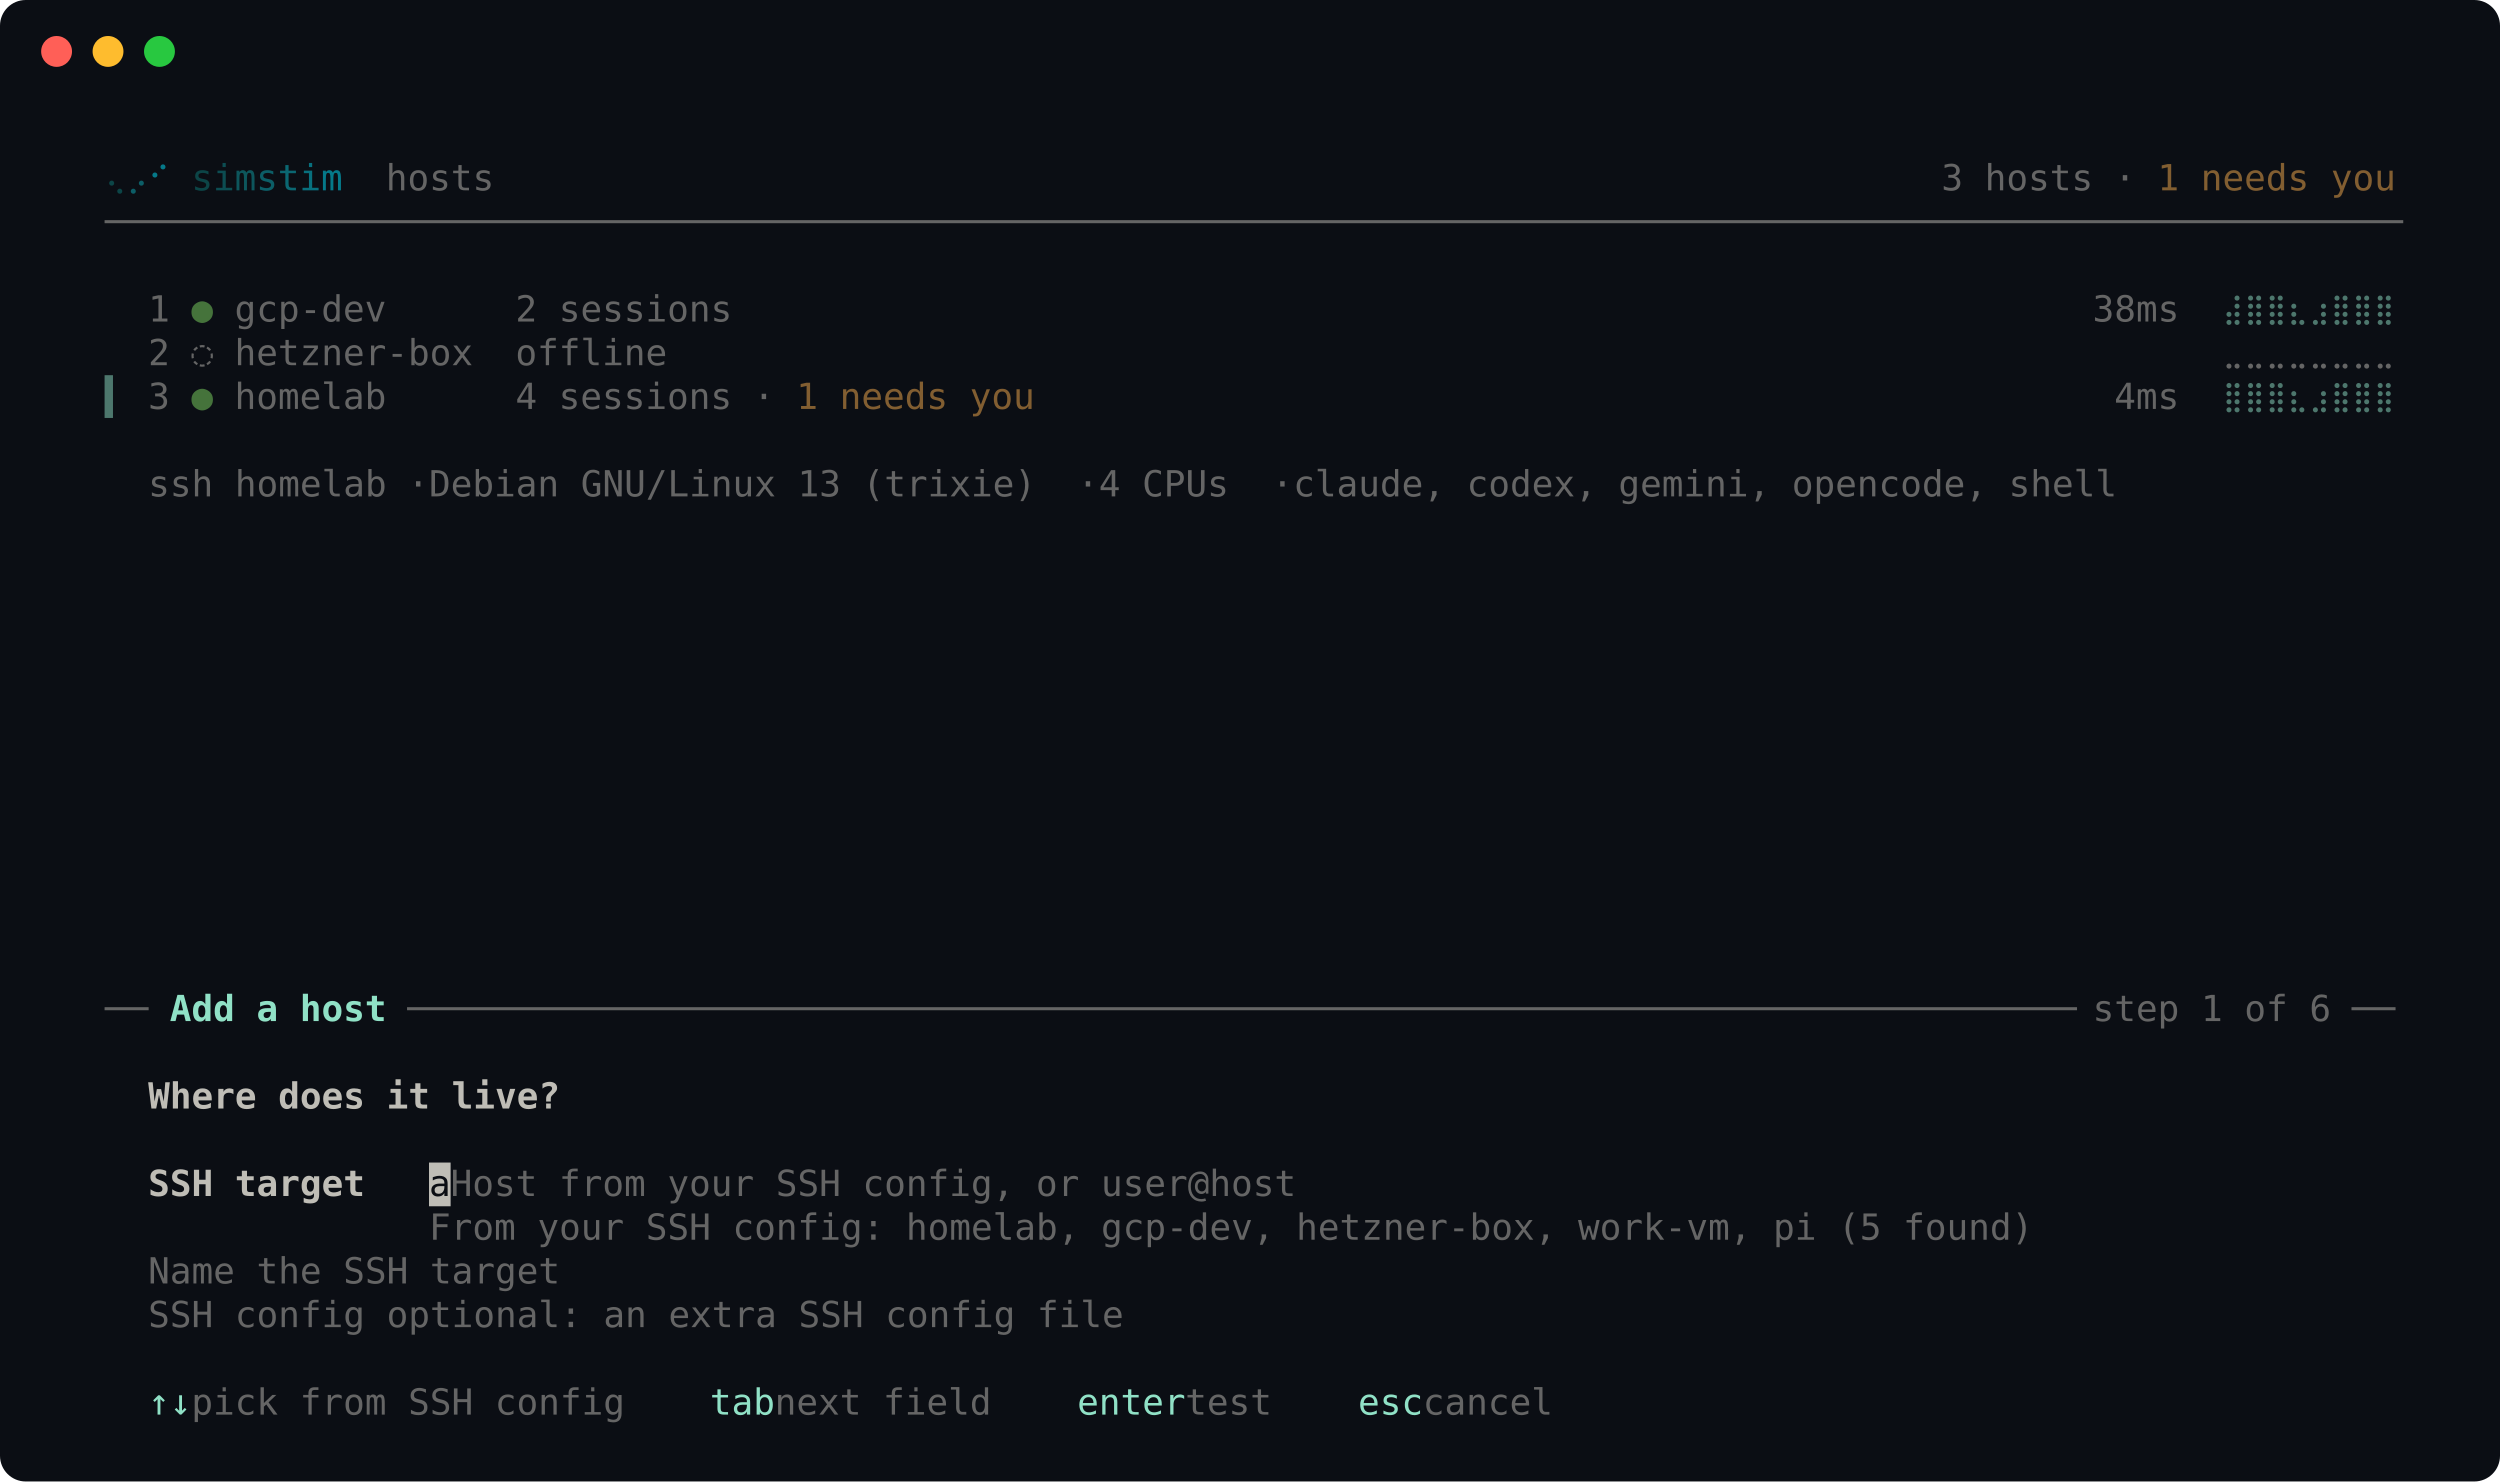
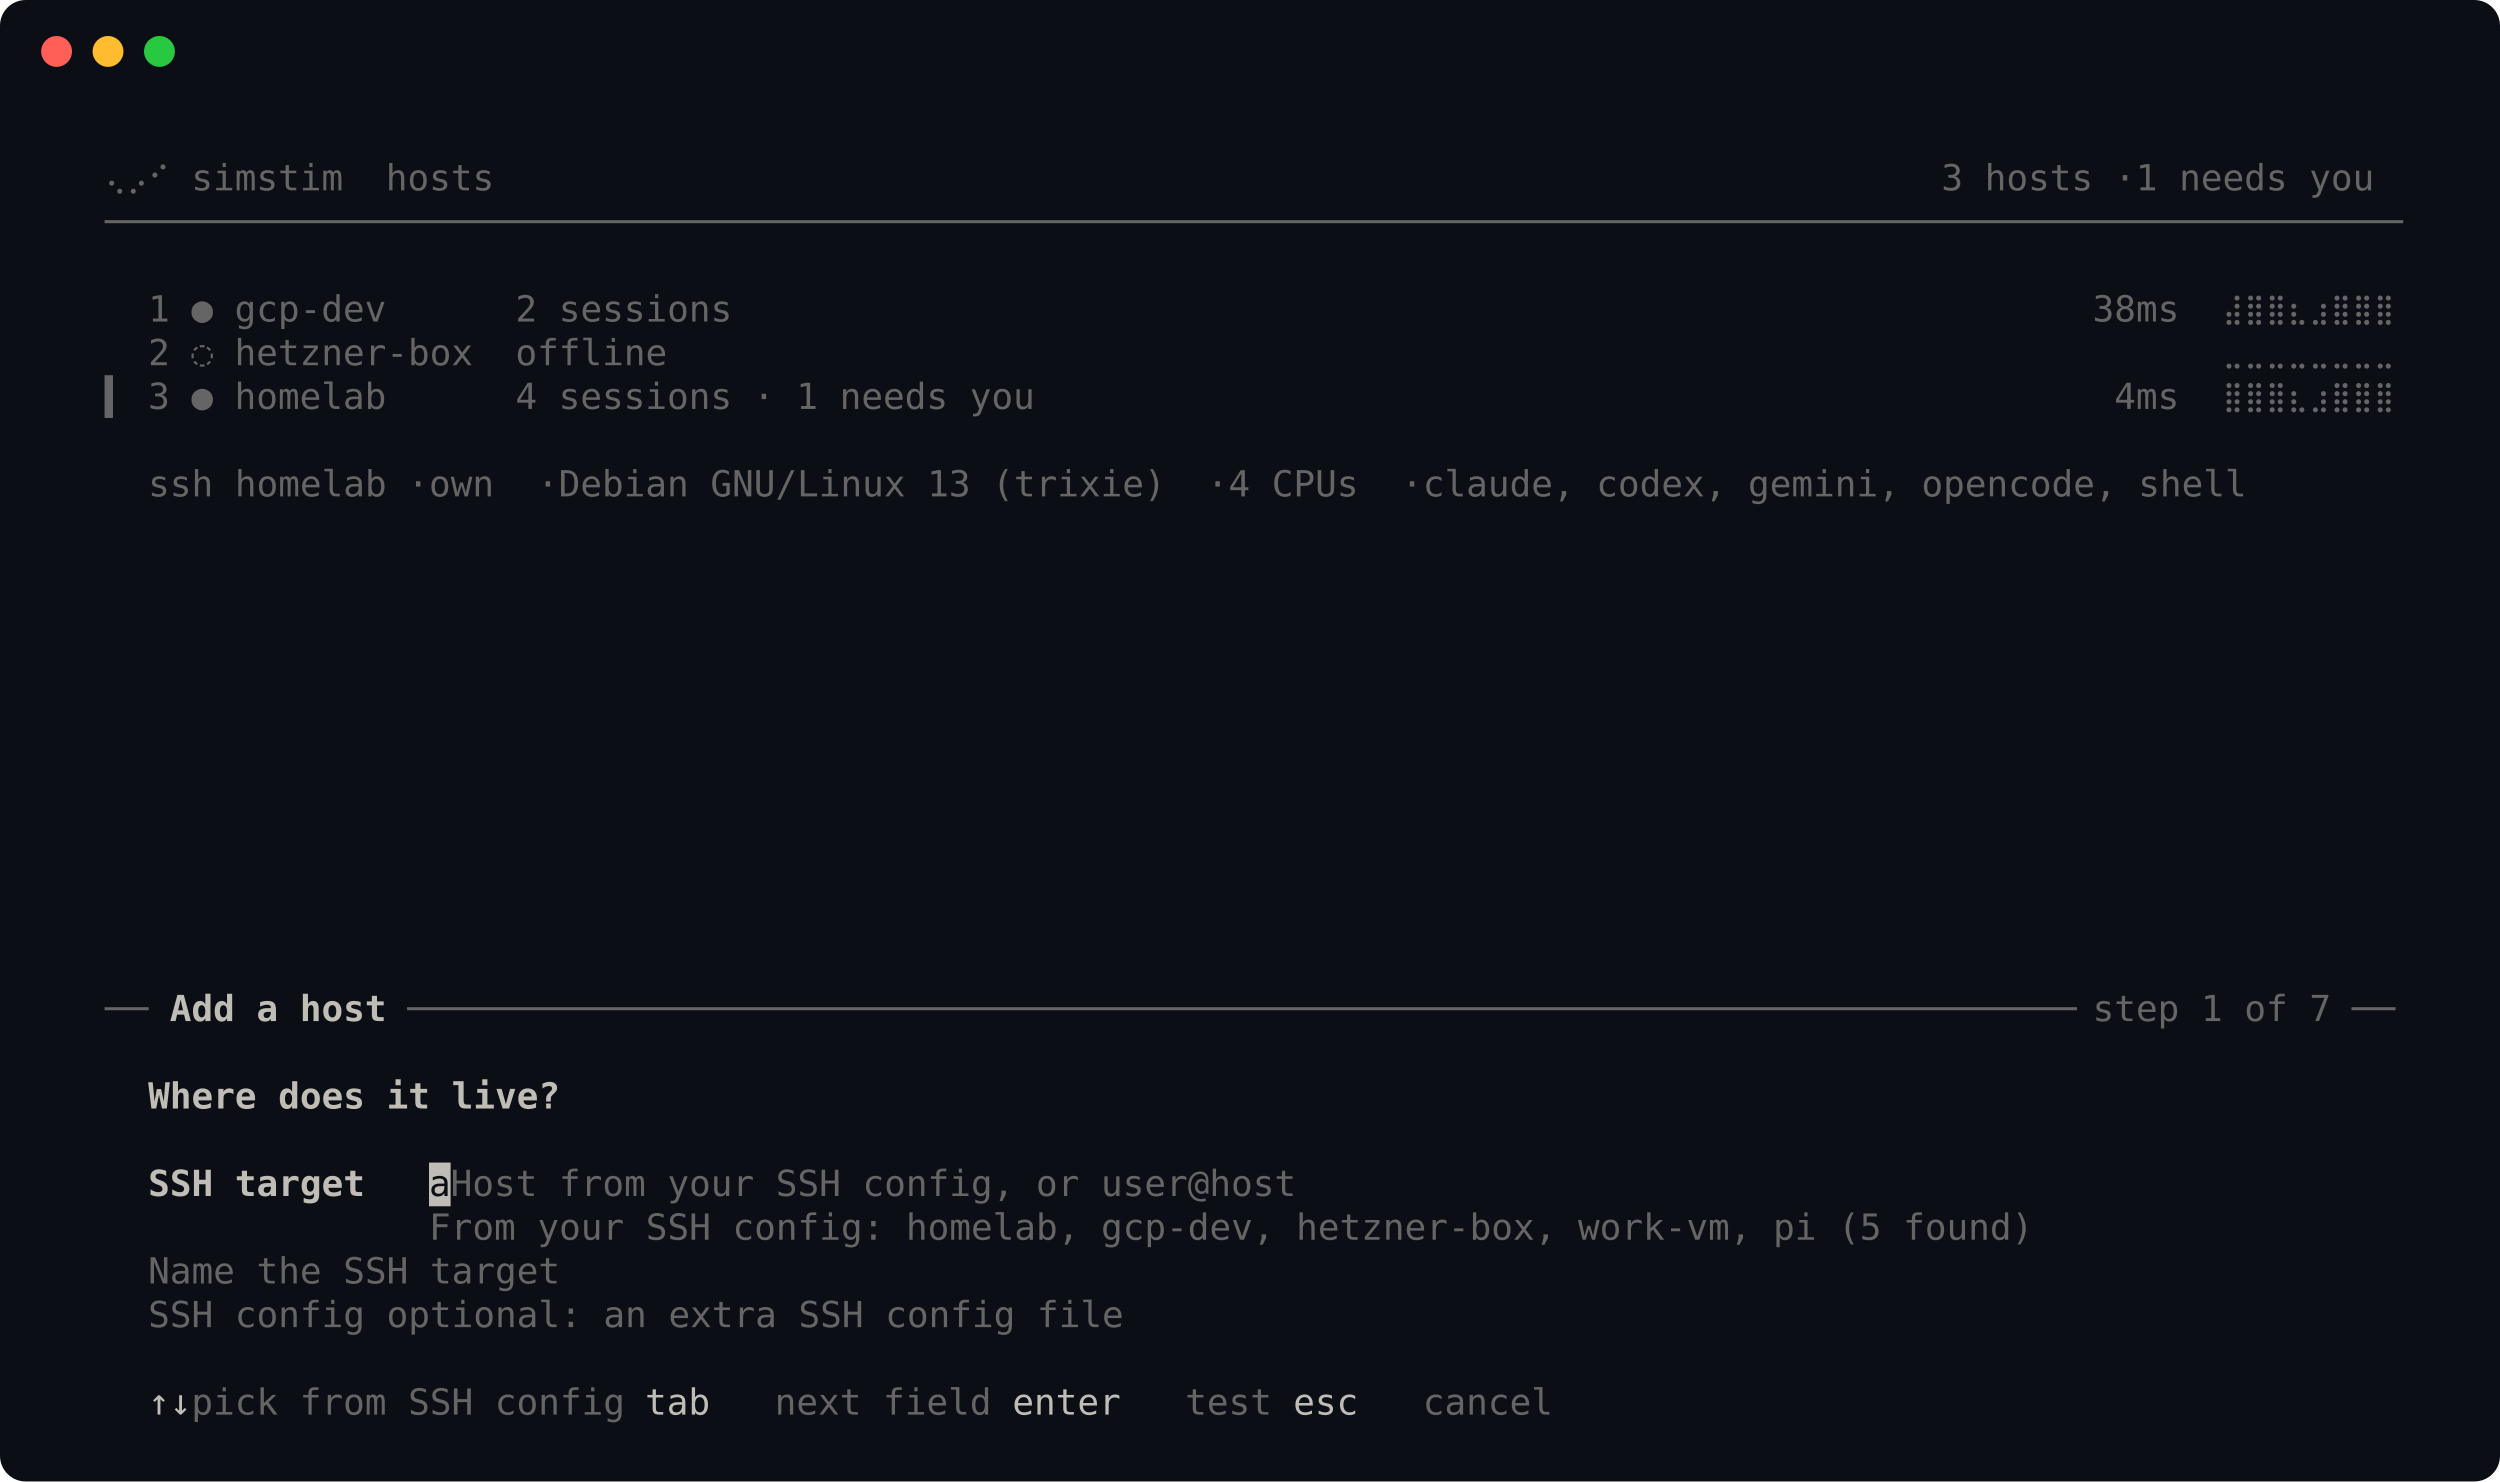
<svg xmlns="http://www.w3.org/2000/svg" width="972" height="576" viewBox="0 0 972 576">
  <style>text{font-family:"JetBrains Mono","SF Mono",Menlo,Consolas,"DejaVu Sans Mono",monospace;font-size:14px;white-space:pre}</style>
  <rect width="972" height="576" rx="10" fill="#0B0E14" />
  <circle cx="22" cy="20" r="6" fill="#FF5F57" />
  <circle cx="42" cy="20" r="6" fill="#FEBC2E" />
  <circle cx="62" cy="20" r="6" fill="#28C840" />
-   <text x="40.8" y="74.0" textLength="8.4" fill="#0C4547">⢄</text>
-   <text x="49.2" y="74.0" textLength="8.4" fill="#0C5E67">⡠</text>
-   <text x="57.6" y="74.0" textLength="8.4" fill="#057989">⠊</text>
-   <text x="74.4" y="74.0" textLength="8.4" fill="#0C4547">s</text>
-   <text x="82.8" y="74.0" textLength="8.4" fill="#0C4D52">i</text>
-   <text x="91.2" y="74.0" textLength="8.4" fill="#0D565C">m</text>
-   <text x="99.6" y="74.0" textLength="8.4" fill="#0C5E67">s</text>
-   <text x="108.0" y="74.0" textLength="8.4" fill="#0B6772">t</text>
-   <text x="116.4" y="74.0" textLength="8.4" fill="#08707E">i</text>
-   <text x="124.8" y="74.0" textLength="8.4" fill="#057989">m</text>
+   <text x="40.8" y="74.0" textLength="8.4" fill="#656565">⢄</text>
+   <text x="49.2" y="74.0" textLength="8.4" fill="#656565">⡠</text>
+   <text x="57.6" y="74.0" textLength="8.4" fill="#656565">⠊</text>
+   <text x="74.4" y="74.0" textLength="58.8" fill="#656565">simstim</text>
  <text x="150.0" y="74.0" textLength="42.0" fill="#656565">hosts</text>
  <text x="754.8" y="74.0" textLength="67.2" fill="#656565">3 hosts </text>
  <text x="822.0" y="74.0" textLength="8.4" fill="#656565">·</text>
-   <text x="838.8" y="74.0" textLength="92.4" fill="#825E31">1 needs you</text>
+   <text x="830.4" y="74.0" textLength="100.8" fill="#656565"> 1 needs you</text>
  <text x="40.8" y="91.0" textLength="890.4" fill="#656565">──────────────────────────────────────────────────────────────────────────────────────────────────────────</text>
  <text x="57.6" y="125.0" textLength="8.4" fill="#656565">1</text>
-   <text x="74.4" y="125.0" textLength="8.4" fill="#45733B">●</text>
+   <text x="74.4" y="125.0" textLength="8.4" fill="#656565">●</text>
  <text x="91.2" y="125.0" textLength="58.8" fill="#656565">gcp-dev</text>
  <text x="200.4" y="125.0" textLength="84.0" fill="#656565">2 sessions</text>
  <text x="813.6" y="125.0" textLength="33.6" fill="#656565">38ms</text>
-   <text x="864.0" y="125.0" textLength="8.4" fill="#4D776D">⣼</text>
-   <text x="872.4" y="125.0" textLength="8.4" fill="#4D776D">⣿</text>
-   <text x="880.8" y="125.0" textLength="8.4" fill="#4D776D">⣿</text>
-   <text x="889.2" y="125.0" textLength="8.4" fill="#4D776D">⣆</text>
-   <text x="897.6" y="125.0" textLength="8.4" fill="#4D776D">⣰</text>
-   <text x="906.0" y="125.0" textLength="8.4" fill="#4D776D">⣿</text>
-   <text x="914.4" y="125.0" textLength="8.4" fill="#4D776D">⣿</text>
-   <text x="922.8" y="125.0" textLength="8.4" fill="#4D776D">⣿</text>
+   <text x="864.0" y="125.0" textLength="8.4" fill="#656565">⣼</text>
+   <text x="872.4" y="125.0" textLength="8.4" fill="#656565">⣿</text>
+   <text x="880.8" y="125.0" textLength="8.4" fill="#656565">⣿</text>
+   <text x="889.2" y="125.0" textLength="8.4" fill="#656565">⣆</text>
+   <text x="897.6" y="125.0" textLength="8.4" fill="#656565">⣰</text>
+   <text x="906.0" y="125.0" textLength="8.4" fill="#656565">⣿</text>
+   <text x="914.4" y="125.0" textLength="8.4" fill="#656565">⣿</text>
+   <text x="922.8" y="125.0" textLength="8.4" fill="#656565">⣿</text>
  <text x="57.6" y="142.0" textLength="8.4" fill="#656565">2</text>
  <text x="74.4" y="142.0" textLength="8.4" fill="#656565">◌</text>
  <text x="91.2" y="142.0" textLength="92.4" fill="#656565">hetzner-box</text>
  <text x="200.4" y="142.0" textLength="58.8" fill="#656565">offline</text>
  <text x="864.0" y="142.0" textLength="8.4" fill="#656565">⣀</text>
  <text x="872.4" y="142.0" textLength="8.4" fill="#656565">⣀</text>
  <text x="880.8" y="142.0" textLength="8.4" fill="#656565">⣀</text>
  <text x="889.2" y="142.0" textLength="8.4" fill="#656565">⣀</text>
  <text x="897.6" y="142.0" textLength="8.4" fill="#656565">⣀</text>
  <text x="906.0" y="142.0" textLength="8.4" fill="#656565">⣀</text>
  <text x="914.4" y="142.0" textLength="8.4" fill="#656565">⣀</text>
  <text x="922.8" y="142.0" textLength="8.4" fill="#656565">⣀</text>
-   <text x="40.8" y="159.0" textLength="8.4" fill="#4D776D">▍</text>
+   <text x="40.8" y="159.0" textLength="8.4" fill="#656565">▍</text>
  <text x="57.6" y="159.0" textLength="8.4" fill="#656565">3</text>
-   <text x="74.4" y="159.0" textLength="8.4" fill="#45733B">●</text>
+   <text x="74.4" y="159.0" textLength="8.4" fill="#656565">●</text>
  <text x="91.2" y="159.0" textLength="58.8" fill="#656565">homelab</text>
  <text x="200.4" y="159.0" textLength="8.4" fill="#656565">4</text>
  <text x="217.2" y="159.0" textLength="67.2" fill="#656565">sessions</text>
  <text x="292.8" y="159.0" textLength="8.4" fill="#656565">·</text>
-   <text x="309.6" y="159.0" textLength="92.4" fill="#825E31">1 needs you</text>
+   <text x="309.6" y="159.0" textLength="92.4" fill="#656565">1 needs you</text>
  <text x="822.0" y="159.0" textLength="25.2" fill="#656565">4ms</text>
-   <text x="864.0" y="159.0" textLength="8.4" fill="#4D776D">⣿</text>
-   <text x="872.4" y="159.0" textLength="8.4" fill="#4D776D">⣿</text>
-   <text x="880.8" y="159.0" textLength="8.4" fill="#4D776D">⣿</text>
-   <text x="889.2" y="159.0" textLength="8.4" fill="#4D776D">⣆</text>
-   <text x="897.6" y="159.0" textLength="8.4" fill="#4D776D">⣰</text>
-   <text x="906.0" y="159.0" textLength="8.4" fill="#4D776D">⣿</text>
-   <text x="914.4" y="159.0" textLength="8.4" fill="#4D776D">⣿</text>
-   <text x="922.8" y="159.0" textLength="8.4" fill="#4D776D">⣿</text>
+   <text x="864.0" y="159.0" textLength="8.4" fill="#656565">⣿</text>
+   <text x="872.4" y="159.0" textLength="8.4" fill="#656565">⣿</text>
+   <text x="880.8" y="159.0" textLength="8.4" fill="#656565">⣿</text>
+   <text x="889.2" y="159.0" textLength="8.4" fill="#656565">⣆</text>
+   <text x="897.6" y="159.0" textLength="8.4" fill="#656565">⣰</text>
+   <text x="906.0" y="159.0" textLength="8.4" fill="#656565">⣿</text>
+   <text x="914.4" y="159.0" textLength="8.4" fill="#656565">⣿</text>
+   <text x="922.8" y="159.0" textLength="8.4" fill="#656565">⣿</text>
  <text x="57.6" y="193.0" textLength="100.8" fill="#656565">ssh homelab </text>
  <text x="158.4" y="193.0" textLength="8.4" fill="#656565">·</text>
-   <text x="166.8" y="193.0" textLength="252.0" fill="#656565"> Debian GNU/Linux 13 (trixie) </text>
-   <text x="418.8" y="193.0" textLength="8.4" fill="#656565">·</text>
-   <text x="427.2" y="193.0" textLength="67.2" fill="#656565"> 4 CPUs </text>
-   <text x="494.4" y="193.0" textLength="8.4" fill="#656565">·</text>
-   <text x="502.8" y="193.0" textLength="327.6" fill="#656565"> claude, codex, gemini, opencode, shell</text>
+   <text x="166.8" y="193.0" textLength="42.0" fill="#656565"> own </text>
+   <text x="208.8" y="193.0" textLength="8.4" fill="#656565">·</text>
+   <text x="217.2" y="193.0" textLength="252.0" fill="#656565"> Debian GNU/Linux 13 (trixie) </text>
+   <text x="469.2" y="193.0" textLength="8.4" fill="#656565">·</text>
+   <text x="477.6" y="193.0" textLength="67.2" fill="#656565"> 4 CPUs </text>
+   <text x="544.8" y="193.0" textLength="8.4" fill="#656565">·</text>
+   <text x="553.2" y="193.0" textLength="327.6" fill="#656565"> claude, codex, gemini, opencode, shell</text>
  <text x="40.8" y="397.0" textLength="16.8" fill="#656565">──</text>
-   <text x="66.0" y="397.0" textLength="84.0" fill="#90E1C6" font-weight="bold">Add a host</text>
+   <text x="66.0" y="397.0" textLength="84.0" fill="#BFBDB6" font-weight="bold">Add a host</text>
  <text x="158.4" y="397.0" textLength="646.8" fill="#656565">─────────────────────────────────────────────────────────────────────────────</text>
-   <text x="813.6" y="397.0" textLength="92.4" fill="#656565">step 1 of 6</text>
+   <text x="813.6" y="397.0" textLength="92.4" fill="#656565">step 1 of 7</text>
  <text x="914.4" y="397.0" textLength="16.8" fill="#656565">──</text>
  <text x="57.6" y="431.0" textLength="159.6" fill="#BFBDB6" font-weight="bold">Where does it live?</text>
  <rect x="166.8" y="452.0" width="8.4" height="17.0" fill="#BFBDB6" />
  <text x="57.6" y="465.0" textLength="109.2" fill="#BFBDB6" font-weight="bold">SSH target   </text>
  <text x="166.8" y="465.0" textLength="8.4" fill="#0B0E14">a</text>
  <text x="175.2" y="465.0" textLength="336.0" fill="#656565"> Host from your SSH config, or user@host</text>
  <text x="166.8" y="482.0" textLength="630.0" fill="#656565">From your SSH config: homelab, gcp-dev, hetzner-box, work-vm, pi  (5 found)</text>
  <text x="57.6" y="499.0" textLength="226.8" fill="#656565">Name         the SSH target</text>
  <text x="57.6" y="516.0" textLength="394.8" fill="#656565">SSH config   optional: an extra SSH config file</text>
-   <text x="57.6" y="550.0" textLength="8.4" fill="#90E1C6">↑</text>
-   <text x="66.0" y="550.0" textLength="8.4" fill="#90E1C6">↓</text>
+   <text x="57.6" y="550.0" textLength="8.4" fill="#BFBDB6">↑</text>
+   <text x="66.0" y="550.0" textLength="8.4" fill="#BFBDB6">↓</text>
  <text x="74.4" y="550.0" textLength="176.4" fill="#656565"> pick from SSH config</text>
-   <text x="276.0" y="550.0" textLength="25.2" fill="#90E1C6">tab</text>
+   <text x="250.8" y="550.0" textLength="50.4" fill="#BFBDB6">   tab</text>
  <text x="301.2" y="550.0" textLength="92.4" fill="#656565"> next field</text>
-   <text x="418.8" y="550.0" textLength="42.0" fill="#90E1C6">enter</text>
+   <text x="393.6" y="550.0" textLength="67.2" fill="#BFBDB6">   enter</text>
  <text x="460.8" y="550.0" textLength="42.0" fill="#656565"> test</text>
-   <text x="528.0" y="550.0" textLength="25.2" fill="#90E1C6">esc</text>
+   <text x="502.8" y="550.0" textLength="50.4" fill="#BFBDB6">   esc</text>
  <text x="553.2" y="550.0" textLength="58.8" fill="#656565"> cancel</text>
</svg>
